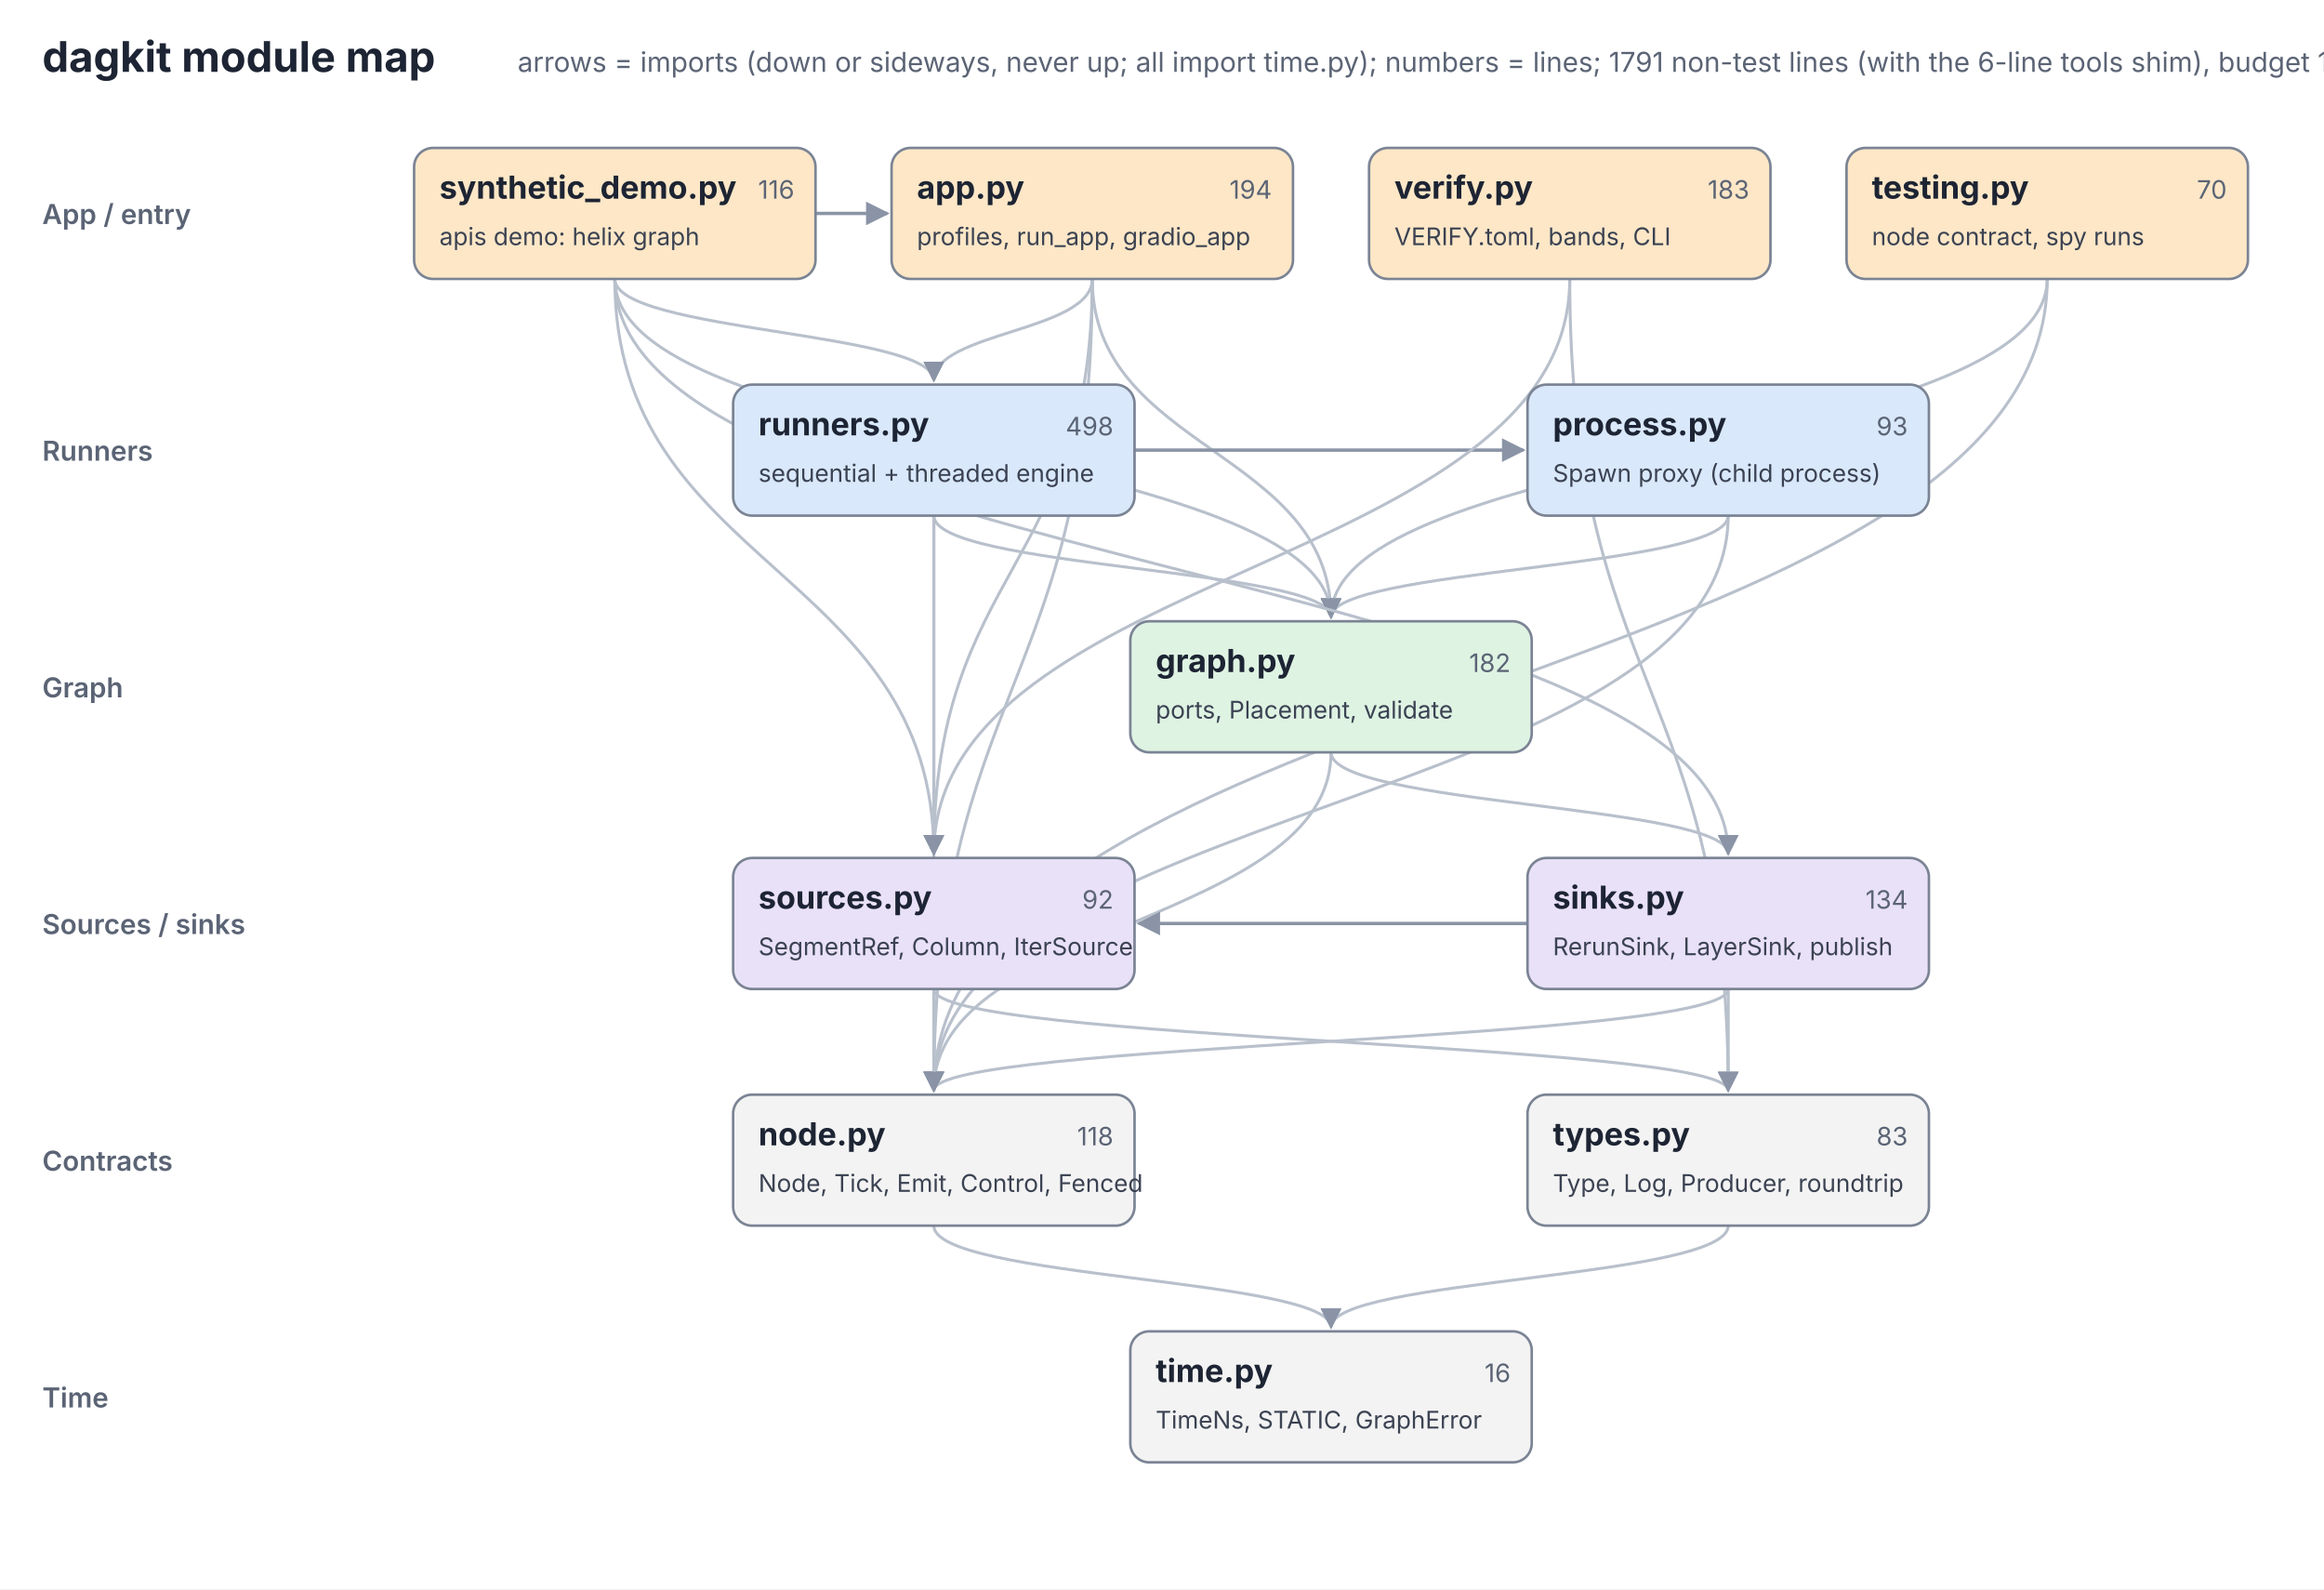
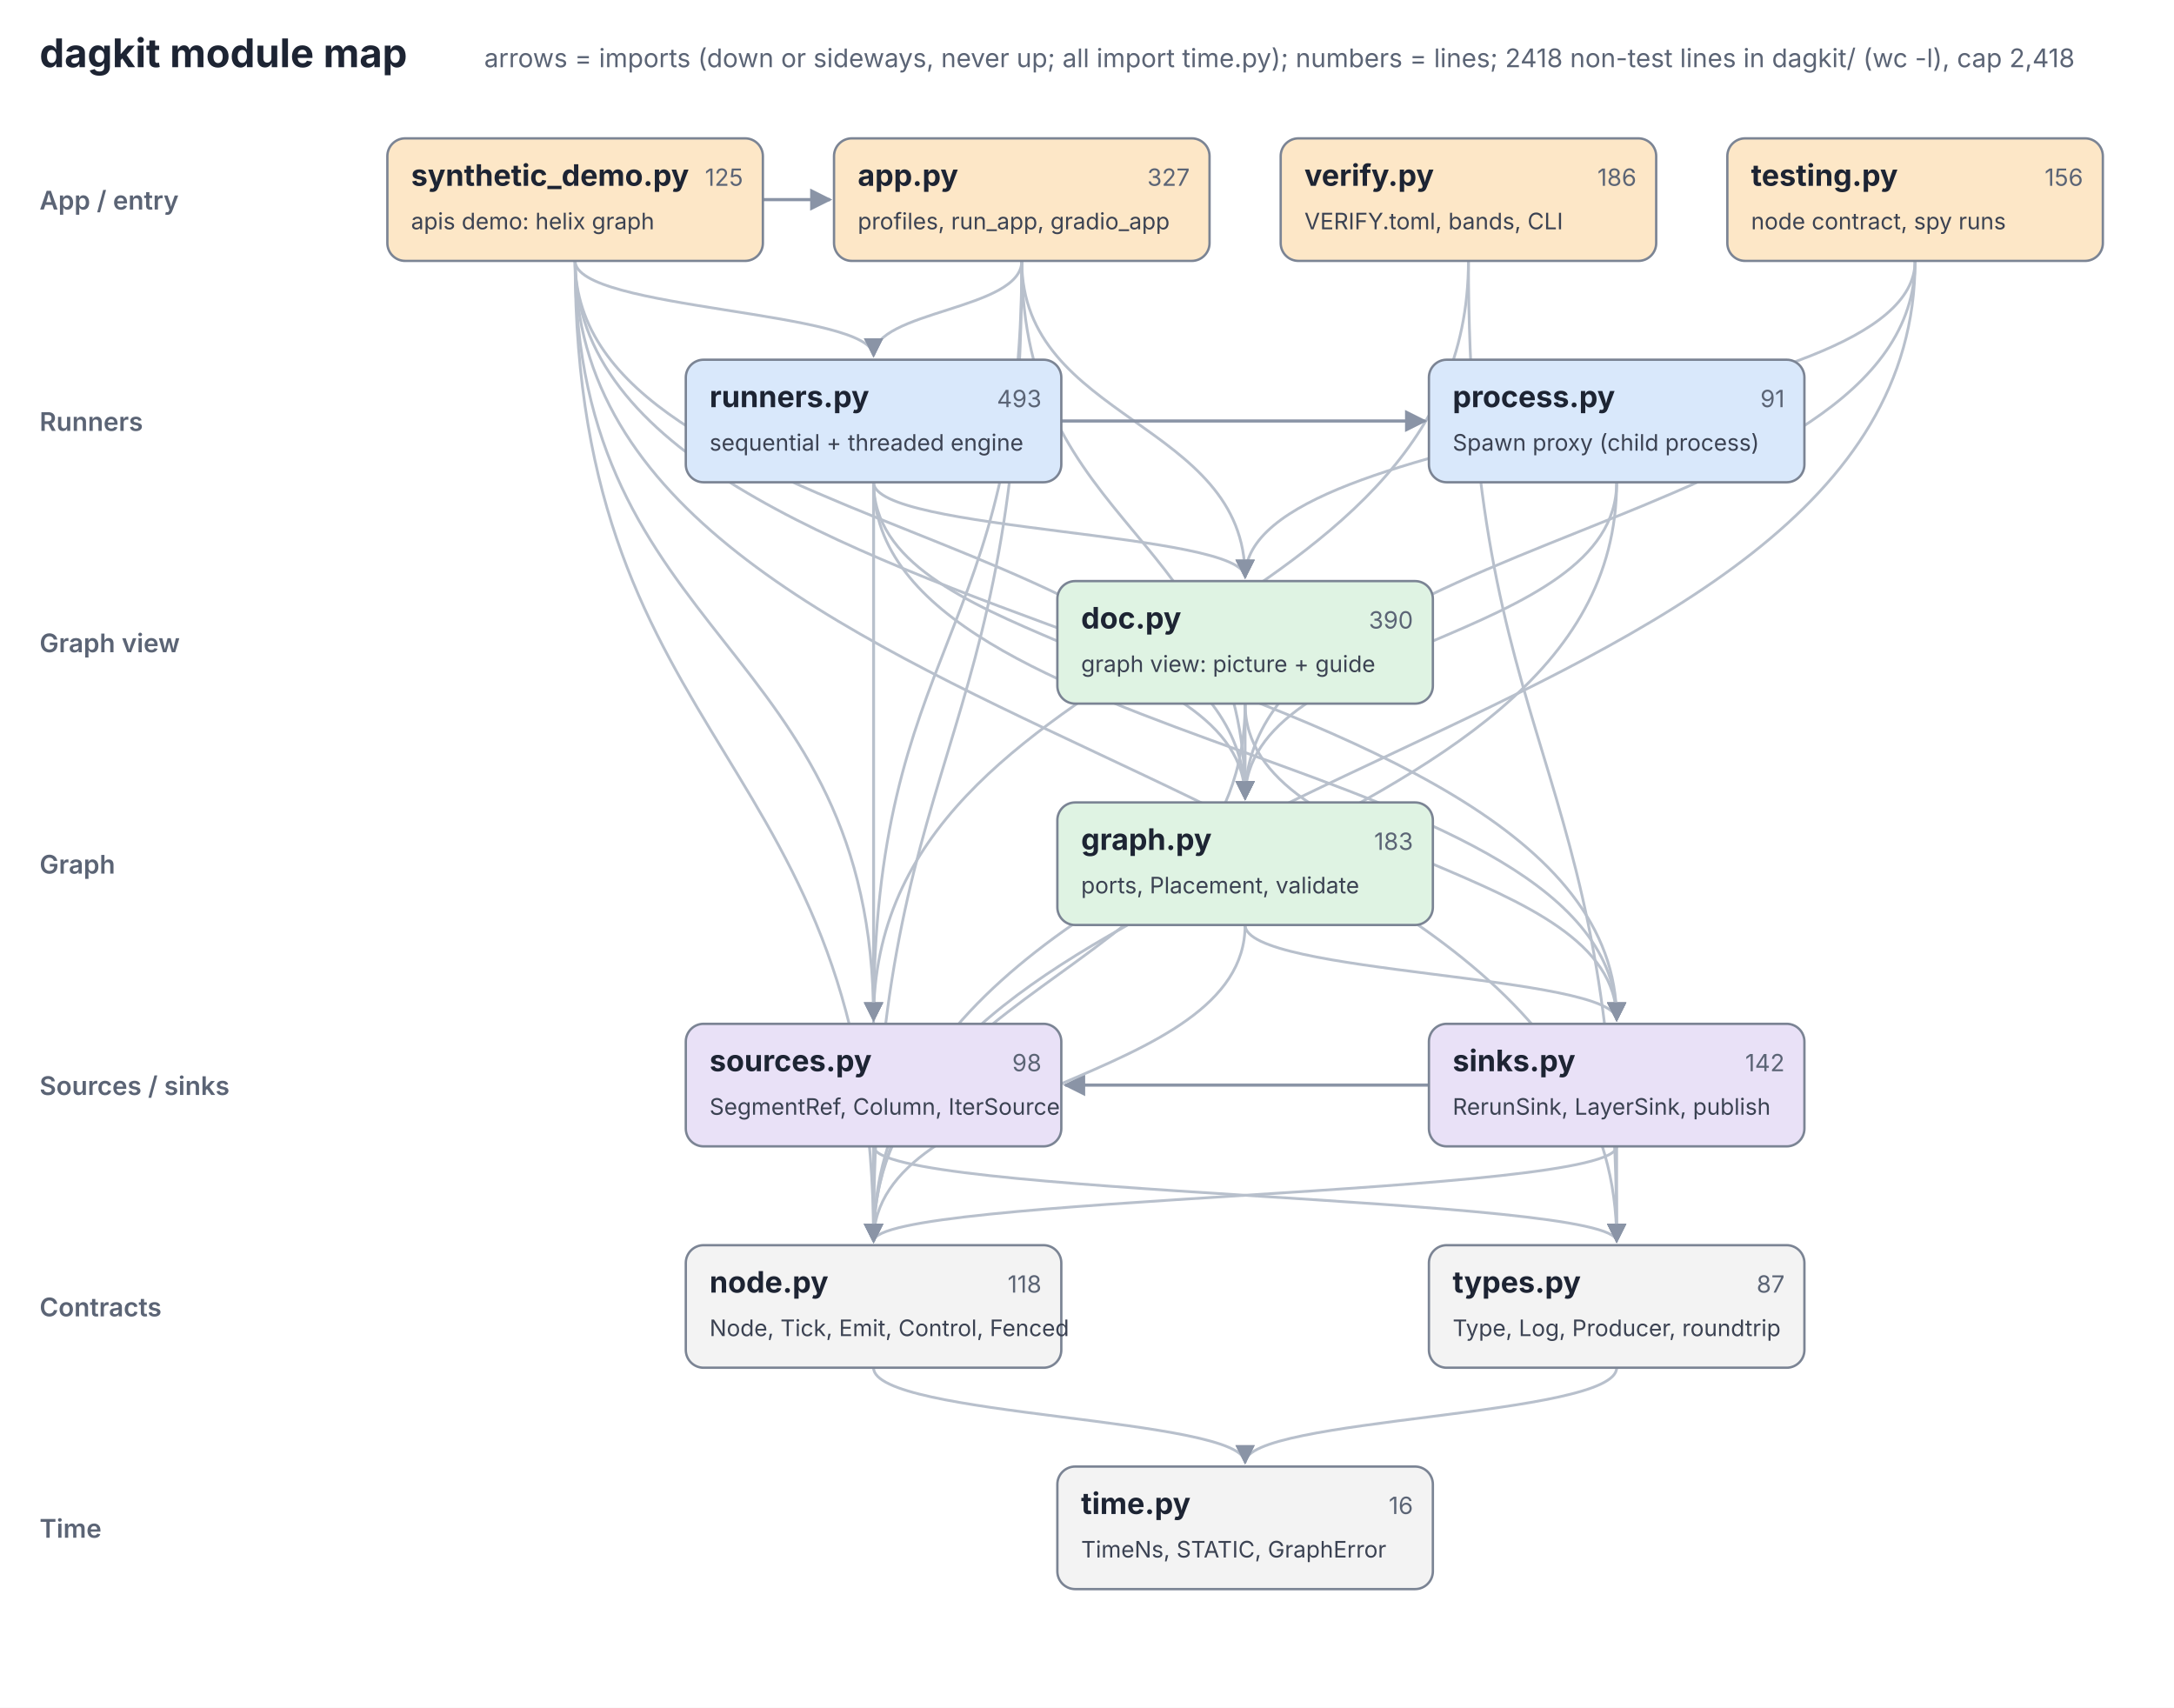
- <svg xmlns="http://www.w3.org/2000/svg" width="1100" height="752" viewBox="0 0 1100 752" font-family="Inter, Helvetica, Arial, sans-serif">
+ <svg xmlns="http://www.w3.org/2000/svg" width="1100" height="864" viewBox="0 0 1100 864" font-family="Inter, Helvetica, Arial, sans-serif">
  <defs>
    <marker id="a" viewBox="0 0 10 10" refX="9" refY="5" markerWidth="7" markerHeight="7" orient="auto-start-reverse">
      <path d="M0,0 L10,5 L0,10 z" fill="#8a94a6" />
    </marker>
  </defs>
-   <rect width="1100" height="752" fill="#ffffff" />
+   <rect width="1100" height="864" fill="#ffffff" />
  <text x="20" y="34" font-size="20" font-weight="700" fill="#1d2433">dagkit module map</text>
-   <text x="245" y="34" font-size="13" fill="#5b6475">arrows = imports (down or sideways, never up; all import time.py); numbers = lines; 1791 non-test lines (with the 6-line tools shim), budget 1,800</text>
+   <text x="245" y="34" font-size="13" fill="#5b6475">arrows = imports (down or sideways, never up; all import time.py); numbers = lines; 2418 non-test lines in dagkit/ (wc -l), cap 2,418</text>
  <text x="20" y="106" font-size="13" font-weight="600" fill="#5b6475">App / entry</text>
  <text x="20" y="218" font-size="13" font-weight="600" fill="#5b6475">Runners</text>
-   <text x="20" y="330" font-size="13" font-weight="600" fill="#5b6475">Graph</text>
-   <text x="20" y="442" font-size="13" font-weight="600" fill="#5b6475">Sources / sinks</text>
-   <text x="20" y="554" font-size="13" font-weight="600" fill="#5b6475">Contracts</text>
-   <text x="20" y="666" font-size="13" font-weight="600" fill="#5b6475">Time</text>
+   <text x="20" y="330" font-size="13" font-weight="600" fill="#5b6475">Graph view</text>
+   <text x="20" y="442" font-size="13" font-weight="600" fill="#5b6475">Graph</text>
+   <text x="20" y="554" font-size="13" font-weight="600" fill="#5b6475">Sources / sinks</text>
+   <text x="20" y="666" font-size="13" font-weight="600" fill="#5b6475">Contracts</text>
+   <text x="20" y="778" font-size="13" font-weight="600" fill="#5b6475">Time</text>
+   <path d="M818,692 C818,717 630,717 630,740" fill="none" stroke="#b8c0cc" stroke-width="1.4" marker-end="url(#a)" />
+   <path d="M818,244 C818,325 630,325 630,404" fill="none" stroke="#b8c0cc" stroke-width="1.4" marker-end="url(#a)" />
+   <path d="M818,244 C818,437 442,437 442,628" fill="none" stroke="#b8c0cc" stroke-width="1.4" marker-end="url(#a)" />
+   <path d="M630,356 C630,381 630,381 630,404" fill="none" stroke="#b8c0cc" stroke-width="1.4" marker-end="url(#a)" />
+   <path d="M630,356 C630,493 442,493 442,628" fill="none" stroke="#b8c0cc" stroke-width="1.4" marker-end="url(#a)" />
+   <path d="M630,356 C630,437 818,437 818,516" fill="none" stroke="#b8c0cc" stroke-width="1.4" marker-end="url(#a)" />
+   <path d="M743,132 C743,325 442,325 442,516" fill="none" stroke="#b8c0cc" stroke-width="1.4" marker-end="url(#a)" />
+   <path d="M743,132 C743,381 818,381 818,628" fill="none" stroke="#b8c0cc" stroke-width="1.4" marker-end="url(#a)" />
+   <path d="M969,132 C969,213 630,213 630,292" fill="none" stroke="#b8c0cc" stroke-width="1.4" marker-end="url(#a)" />
+   <path d="M969,132 C969,269 630,269 630,404" fill="none" stroke="#b8c0cc" stroke-width="1.4" marker-end="url(#a)" />
+   <path d="M969,132 C969,381 442,381 442,628" fill="none" stroke="#b8c0cc" stroke-width="1.4" marker-end="url(#a)" />
  <path d="M517,132 C517,213 630,213 630,292" fill="none" stroke="#b8c0cc" stroke-width="1.4" marker-end="url(#a)" />
+   <path d="M517,132 C517,269 630,269 630,404" fill="none" stroke="#b8c0cc" stroke-width="1.4" marker-end="url(#a)" />
+   <path d="M517,132 C517,381 442,381 442,628" fill="none" stroke="#b8c0cc" stroke-width="1.4" marker-end="url(#a)" />
+   <path d="M517,132 C517,157 442,157 442,180" fill="none" stroke="#b8c0cc" stroke-width="1.4" marker-end="url(#a)" />
  <path d="M517,132 C517,325 442,325 442,516" fill="none" stroke="#b8c0cc" stroke-width="1.4" marker-end="url(#a)" />
-   <path d="M517,132 C517,157 442,157 442,180" fill="none" stroke="#b8c0cc" stroke-width="1.4" marker-end="url(#a)" />
-   <path d="M517,132 C517,269 442,269 442,404" fill="none" stroke="#b8c0cc" stroke-width="1.4" marker-end="url(#a)" />
-   <path d="M630,356 C630,437 442,437 442,516" fill="none" stroke="#b8c0cc" stroke-width="1.4" marker-end="url(#a)" />
-   <path d="M630,356 C630,381 818,381 818,404" fill="none" stroke="#b8c0cc" stroke-width="1.4" marker-end="url(#a)" />
-   <path d="M442,580 C442,605 630,605 630,628" fill="none" stroke="#b8c0cc" stroke-width="1.4" marker-end="url(#a)" />
-   <path d="M818,244 C818,269 630,269 630,292" fill="none" stroke="#b8c0cc" stroke-width="1.4" marker-end="url(#a)" />
-   <path d="M818,244 C818,381 442,381 442,516" fill="none" stroke="#b8c0cc" stroke-width="1.4" marker-end="url(#a)" />
+   <path d="M818,580 C818,605 442,605 442,628" fill="none" stroke="#b8c0cc" stroke-width="1.4" marker-end="url(#a)" />
+   <path d="M723,549.0 L539,549.0" stroke="#8a94a6" stroke-width="1.6" marker-end="url(#a)" />
+   <path d="M818,580 C818,605 818,605 818,628" fill="none" stroke="#b8c0cc" stroke-width="1.4" marker-end="url(#a)" />
+   <path d="M442,692 C442,717 630,717 630,740" fill="none" stroke="#b8c0cc" stroke-width="1.4" marker-end="url(#a)" />
+   <path d="M442,580 C442,605 442,605 442,628" fill="none" stroke="#b8c0cc" stroke-width="1.4" marker-end="url(#a)" />
+   <path d="M442,580 C442,605 818,605 818,628" fill="none" stroke="#b8c0cc" stroke-width="1.4" marker-end="url(#a)" />
+   <path d="M630,468 C630,549 442,549 442,628" fill="none" stroke="#b8c0cc" stroke-width="1.4" marker-end="url(#a)" />
+   <path d="M630,468 C630,493 818,493 818,516" fill="none" stroke="#b8c0cc" stroke-width="1.4" marker-end="url(#a)" />
  <path d="M442,244 C442,269 630,269 630,292" fill="none" stroke="#b8c0cc" stroke-width="1.4" marker-end="url(#a)" />
+   <path d="M442,244 C442,325 630,325 630,404" fill="none" stroke="#b8c0cc" stroke-width="1.4" marker-end="url(#a)" />
+   <path d="M442,244 C442,437 442,437 442,628" fill="none" stroke="#b8c0cc" stroke-width="1.4" marker-end="url(#a)" />
+   <path d="M537,213.0 L721,213.0" stroke="#8a94a6" stroke-width="1.6" marker-end="url(#a)" />
+   <path d="M442,244 C442,381 818,381 818,516" fill="none" stroke="#b8c0cc" stroke-width="1.4" marker-end="url(#a)" />
  <path d="M442,244 C442,381 442,381 442,516" fill="none" stroke="#b8c0cc" stroke-width="1.4" marker-end="url(#a)" />
-   <path d="M537,213.0 L721,213.0" stroke="#8a94a6" stroke-width="1.6" marker-end="url(#a)" />
-   <path d="M442,244 C442,325 442,325 442,404" fill="none" stroke="#b8c0cc" stroke-width="1.4" marker-end="url(#a)" />
-   <path d="M818,468 C818,493 442,493 442,516" fill="none" stroke="#b8c0cc" stroke-width="1.4" marker-end="url(#a)" />
-   <path d="M723,437.0 L539,437.0" stroke="#8a94a6" stroke-width="1.6" marker-end="url(#a)" />
-   <path d="M818,468 C818,493 818,493 818,516" fill="none" stroke="#b8c0cc" stroke-width="1.4" marker-end="url(#a)" />
-   <path d="M442,468 C442,493 442,493 442,516" fill="none" stroke="#b8c0cc" stroke-width="1.4" marker-end="url(#a)" />
-   <path d="M442,468 C442,493 818,493 818,516" fill="none" stroke="#b8c0cc" stroke-width="1.4" marker-end="url(#a)" />
-   <path d="M969,132 C969,213 630,213 630,292" fill="none" stroke="#b8c0cc" stroke-width="1.4" marker-end="url(#a)" />
-   <path d="M969,132 C969,325 442,325 442,516" fill="none" stroke="#b8c0cc" stroke-width="1.4" marker-end="url(#a)" />
-   <path d="M818,580 C818,605 630,605 630,628" fill="none" stroke="#b8c0cc" stroke-width="1.4" marker-end="url(#a)" />
-   <path d="M743,132 C743,269 442,269 442,404" fill="none" stroke="#b8c0cc" stroke-width="1.4" marker-end="url(#a)" />
-   <path d="M743,132 C743,325 818,325 818,516" fill="none" stroke="#b8c0cc" stroke-width="1.4" marker-end="url(#a)" />
  <path d="M386,101.0 L420,101.0" stroke="#8a94a6" stroke-width="1.6" marker-end="url(#a)" />
-   <path d="M291,132 C291,213 630,213 630,292" fill="none" stroke="#b8c0cc" stroke-width="1.4" marker-end="url(#a)" />
+   <path d="M291,132 C291,269 630,269 630,404" fill="none" stroke="#b8c0cc" stroke-width="1.4" marker-end="url(#a)" />
+   <path d="M291,132 C291,381 442,381 442,628" fill="none" stroke="#b8c0cc" stroke-width="1.4" marker-end="url(#a)" />
  <path d="M291,132 C291,157 442,157 442,180" fill="none" stroke="#b8c0cc" stroke-width="1.4" marker-end="url(#a)" />
-   <path d="M291,132 C291,269 818,269 818,404" fill="none" stroke="#b8c0cc" stroke-width="1.4" marker-end="url(#a)" />
-   <path d="M291,132 C291,269 442,269 442,404" fill="none" stroke="#b8c0cc" stroke-width="1.4" marker-end="url(#a)" />
+   <path d="M291,132 C291,325 818,325 818,516" fill="none" stroke="#b8c0cc" stroke-width="1.4" marker-end="url(#a)" />
+   <path d="M291,132 C291,325 442,325 442,516" fill="none" stroke="#b8c0cc" stroke-width="1.4" marker-end="url(#a)" />
+   <path d="M291,132 C291,381 818,381 818,628" fill="none" stroke="#b8c0cc" stroke-width="1.4" marker-end="url(#a)" />
  <rect x="196" y="70" width="190" height="62" rx="9" fill="#fde7c7" stroke="#7b8494" stroke-width="1.2" />
  <text x="208" y="94" font-size="15" font-weight="700" fill="#1d2433">synthetic_demo.py</text>
-   <text x="376" y="94" font-size="12" text-anchor="end" fill="#5b6475">116</text>
+   <text x="376" y="94" font-size="12" text-anchor="end" fill="#5b6475">125</text>
  <text x="208" y="116" font-size="11.5" fill="#3b4252">apis demo: helix graph</text>
  <rect x="422" y="70" width="190" height="62" rx="9" fill="#fde7c7" stroke="#7b8494" stroke-width="1.2" />
  <text x="434" y="94" font-size="15" font-weight="700" fill="#1d2433">app.py</text>
-   <text x="602" y="94" font-size="12" text-anchor="end" fill="#5b6475">194</text>
+   <text x="602" y="94" font-size="12" text-anchor="end" fill="#5b6475">327</text>
  <text x="434" y="116" font-size="11.5" fill="#3b4252">profiles, run_app, gradio_app</text>
  <rect x="648" y="70" width="190" height="62" rx="9" fill="#fde7c7" stroke="#7b8494" stroke-width="1.2" />
  <text x="660" y="94" font-size="15" font-weight="700" fill="#1d2433">verify.py</text>
-   <text x="828" y="94" font-size="12" text-anchor="end" fill="#5b6475">183</text>
+   <text x="828" y="94" font-size="12" text-anchor="end" fill="#5b6475">186</text>
  <text x="660" y="116" font-size="11.5" fill="#3b4252">VERIFY.toml, bands, CLI</text>
  <rect x="874" y="70" width="190" height="62" rx="9" fill="#fde7c7" stroke="#7b8494" stroke-width="1.2" />
  <text x="886" y="94" font-size="15" font-weight="700" fill="#1d2433">testing.py</text>
-   <text x="1054" y="94" font-size="12" text-anchor="end" fill="#5b6475">70</text>
+   <text x="1054" y="94" font-size="12" text-anchor="end" fill="#5b6475">156</text>
  <text x="886" y="116" font-size="11.5" fill="#3b4252">node contract, spy runs</text>
  <rect x="347" y="182" width="190" height="62" rx="9" fill="#d9e8fb" stroke="#7b8494" stroke-width="1.2" />
  <text x="359" y="206" font-size="15" font-weight="700" fill="#1d2433">runners.py</text>
-   <text x="527" y="206" font-size="12" text-anchor="end" fill="#5b6475">498</text>
+   <text x="527" y="206" font-size="12" text-anchor="end" fill="#5b6475">493</text>
  <text x="359" y="228" font-size="11.5" fill="#3b4252">sequential + threaded engine</text>
  <rect x="723" y="182" width="190" height="62" rx="9" fill="#d9e8fb" stroke="#7b8494" stroke-width="1.2" />
  <text x="735" y="206" font-size="15" font-weight="700" fill="#1d2433">process.py</text>
-   <text x="903" y="206" font-size="12" text-anchor="end" fill="#5b6475">93</text>
+   <text x="903" y="206" font-size="12" text-anchor="end" fill="#5b6475">91</text>
  <text x="735" y="228" font-size="11.5" fill="#3b4252">Spawn proxy (child process)</text>
  <rect x="535" y="294" width="190" height="62" rx="9" fill="#dff3e3" stroke="#7b8494" stroke-width="1.2" />
-   <text x="547" y="318" font-size="15" font-weight="700" fill="#1d2433">graph.py</text>
-   <text x="715" y="318" font-size="12" text-anchor="end" fill="#5b6475">182</text>
-   <text x="547" y="340" font-size="11.5" fill="#3b4252">ports, Placement, validate</text>
-   <rect x="347" y="406" width="190" height="62" rx="9" fill="#e9e1f7" stroke="#7b8494" stroke-width="1.2" />
-   <text x="359" y="430" font-size="15" font-weight="700" fill="#1d2433">sources.py</text>
-   <text x="527" y="430" font-size="12" text-anchor="end" fill="#5b6475">92</text>
-   <text x="359" y="452" font-size="11.5" fill="#3b4252">SegmentRef, Column, IterSource</text>
-   <rect x="723" y="406" width="190" height="62" rx="9" fill="#e9e1f7" stroke="#7b8494" stroke-width="1.2" />
-   <text x="735" y="430" font-size="15" font-weight="700" fill="#1d2433">sinks.py</text>
-   <text x="903" y="430" font-size="12" text-anchor="end" fill="#5b6475">134</text>
-   <text x="735" y="452" font-size="11.5" fill="#3b4252">RerunSink, LayerSink, publish</text>
-   <rect x="347" y="518" width="190" height="62" rx="9" fill="#f3f3f3" stroke="#7b8494" stroke-width="1.2" />
-   <text x="359" y="542" font-size="15" font-weight="700" fill="#1d2433">node.py</text>
-   <text x="527" y="542" font-size="12" text-anchor="end" fill="#5b6475">118</text>
-   <text x="359" y="564" font-size="11.5" fill="#3b4252">Node, Tick, Emit, Control, Fenced</text>
-   <rect x="723" y="518" width="190" height="62" rx="9" fill="#f3f3f3" stroke="#7b8494" stroke-width="1.2" />
-   <text x="735" y="542" font-size="15" font-weight="700" fill="#1d2433">types.py</text>
-   <text x="903" y="542" font-size="12" text-anchor="end" fill="#5b6475">83</text>
-   <text x="735" y="564" font-size="11.5" fill="#3b4252">Type, Log, Producer, roundtrip</text>
-   <rect x="535" y="630" width="190" height="62" rx="9" fill="#f3f3f3" stroke="#7b8494" stroke-width="1.2" />
-   <text x="547" y="654" font-size="15" font-weight="700" fill="#1d2433">time.py</text>
-   <text x="715" y="654" font-size="12" text-anchor="end" fill="#5b6475">16</text>
-   <text x="547" y="676" font-size="11.5" fill="#3b4252">TimeNs, STATIC, GraphError</text>
+   <text x="547" y="318" font-size="15" font-weight="700" fill="#1d2433">doc.py</text>
+   <text x="715" y="318" font-size="12" text-anchor="end" fill="#5b6475">390</text>
+   <text x="547" y="340" font-size="11.5" fill="#3b4252">graph view: picture + guide</text>
+   <rect x="535" y="406" width="190" height="62" rx="9" fill="#dff3e3" stroke="#7b8494" stroke-width="1.2" />
+   <text x="547" y="430" font-size="15" font-weight="700" fill="#1d2433">graph.py</text>
+   <text x="715" y="430" font-size="12" text-anchor="end" fill="#5b6475">183</text>
+   <text x="547" y="452" font-size="11.5" fill="#3b4252">ports, Placement, validate</text>
+   <rect x="347" y="518" width="190" height="62" rx="9" fill="#e9e1f7" stroke="#7b8494" stroke-width="1.2" />
+   <text x="359" y="542" font-size="15" font-weight="700" fill="#1d2433">sources.py</text>
+   <text x="527" y="542" font-size="12" text-anchor="end" fill="#5b6475">98</text>
+   <text x="359" y="564" font-size="11.5" fill="#3b4252">SegmentRef, Column, IterSource</text>
+   <rect x="723" y="518" width="190" height="62" rx="9" fill="#e9e1f7" stroke="#7b8494" stroke-width="1.2" />
+   <text x="735" y="542" font-size="15" font-weight="700" fill="#1d2433">sinks.py</text>
+   <text x="903" y="542" font-size="12" text-anchor="end" fill="#5b6475">142</text>
+   <text x="735" y="564" font-size="11.5" fill="#3b4252">RerunSink, LayerSink, publish</text>
+   <rect x="347" y="630" width="190" height="62" rx="9" fill="#f3f3f3" stroke="#7b8494" stroke-width="1.2" />
+   <text x="359" y="654" font-size="15" font-weight="700" fill="#1d2433">node.py</text>
+   <text x="527" y="654" font-size="12" text-anchor="end" fill="#5b6475">118</text>
+   <text x="359" y="676" font-size="11.5" fill="#3b4252">Node, Tick, Emit, Control, Fenced</text>
+   <rect x="723" y="630" width="190" height="62" rx="9" fill="#f3f3f3" stroke="#7b8494" stroke-width="1.2" />
+   <text x="735" y="654" font-size="15" font-weight="700" fill="#1d2433">types.py</text>
+   <text x="903" y="654" font-size="12" text-anchor="end" fill="#5b6475">87</text>
+   <text x="735" y="676" font-size="11.5" fill="#3b4252">Type, Log, Producer, roundtrip</text>
+   <rect x="535" y="742" width="190" height="62" rx="9" fill="#f3f3f3" stroke="#7b8494" stroke-width="1.2" />
+   <text x="547" y="766" font-size="15" font-weight="700" fill="#1d2433">time.py</text>
+   <text x="715" y="766" font-size="12" text-anchor="end" fill="#5b6475">16</text>
+   <text x="547" y="788" font-size="11.5" fill="#3b4252">TimeNs, STATIC, GraphError</text>
</svg>
